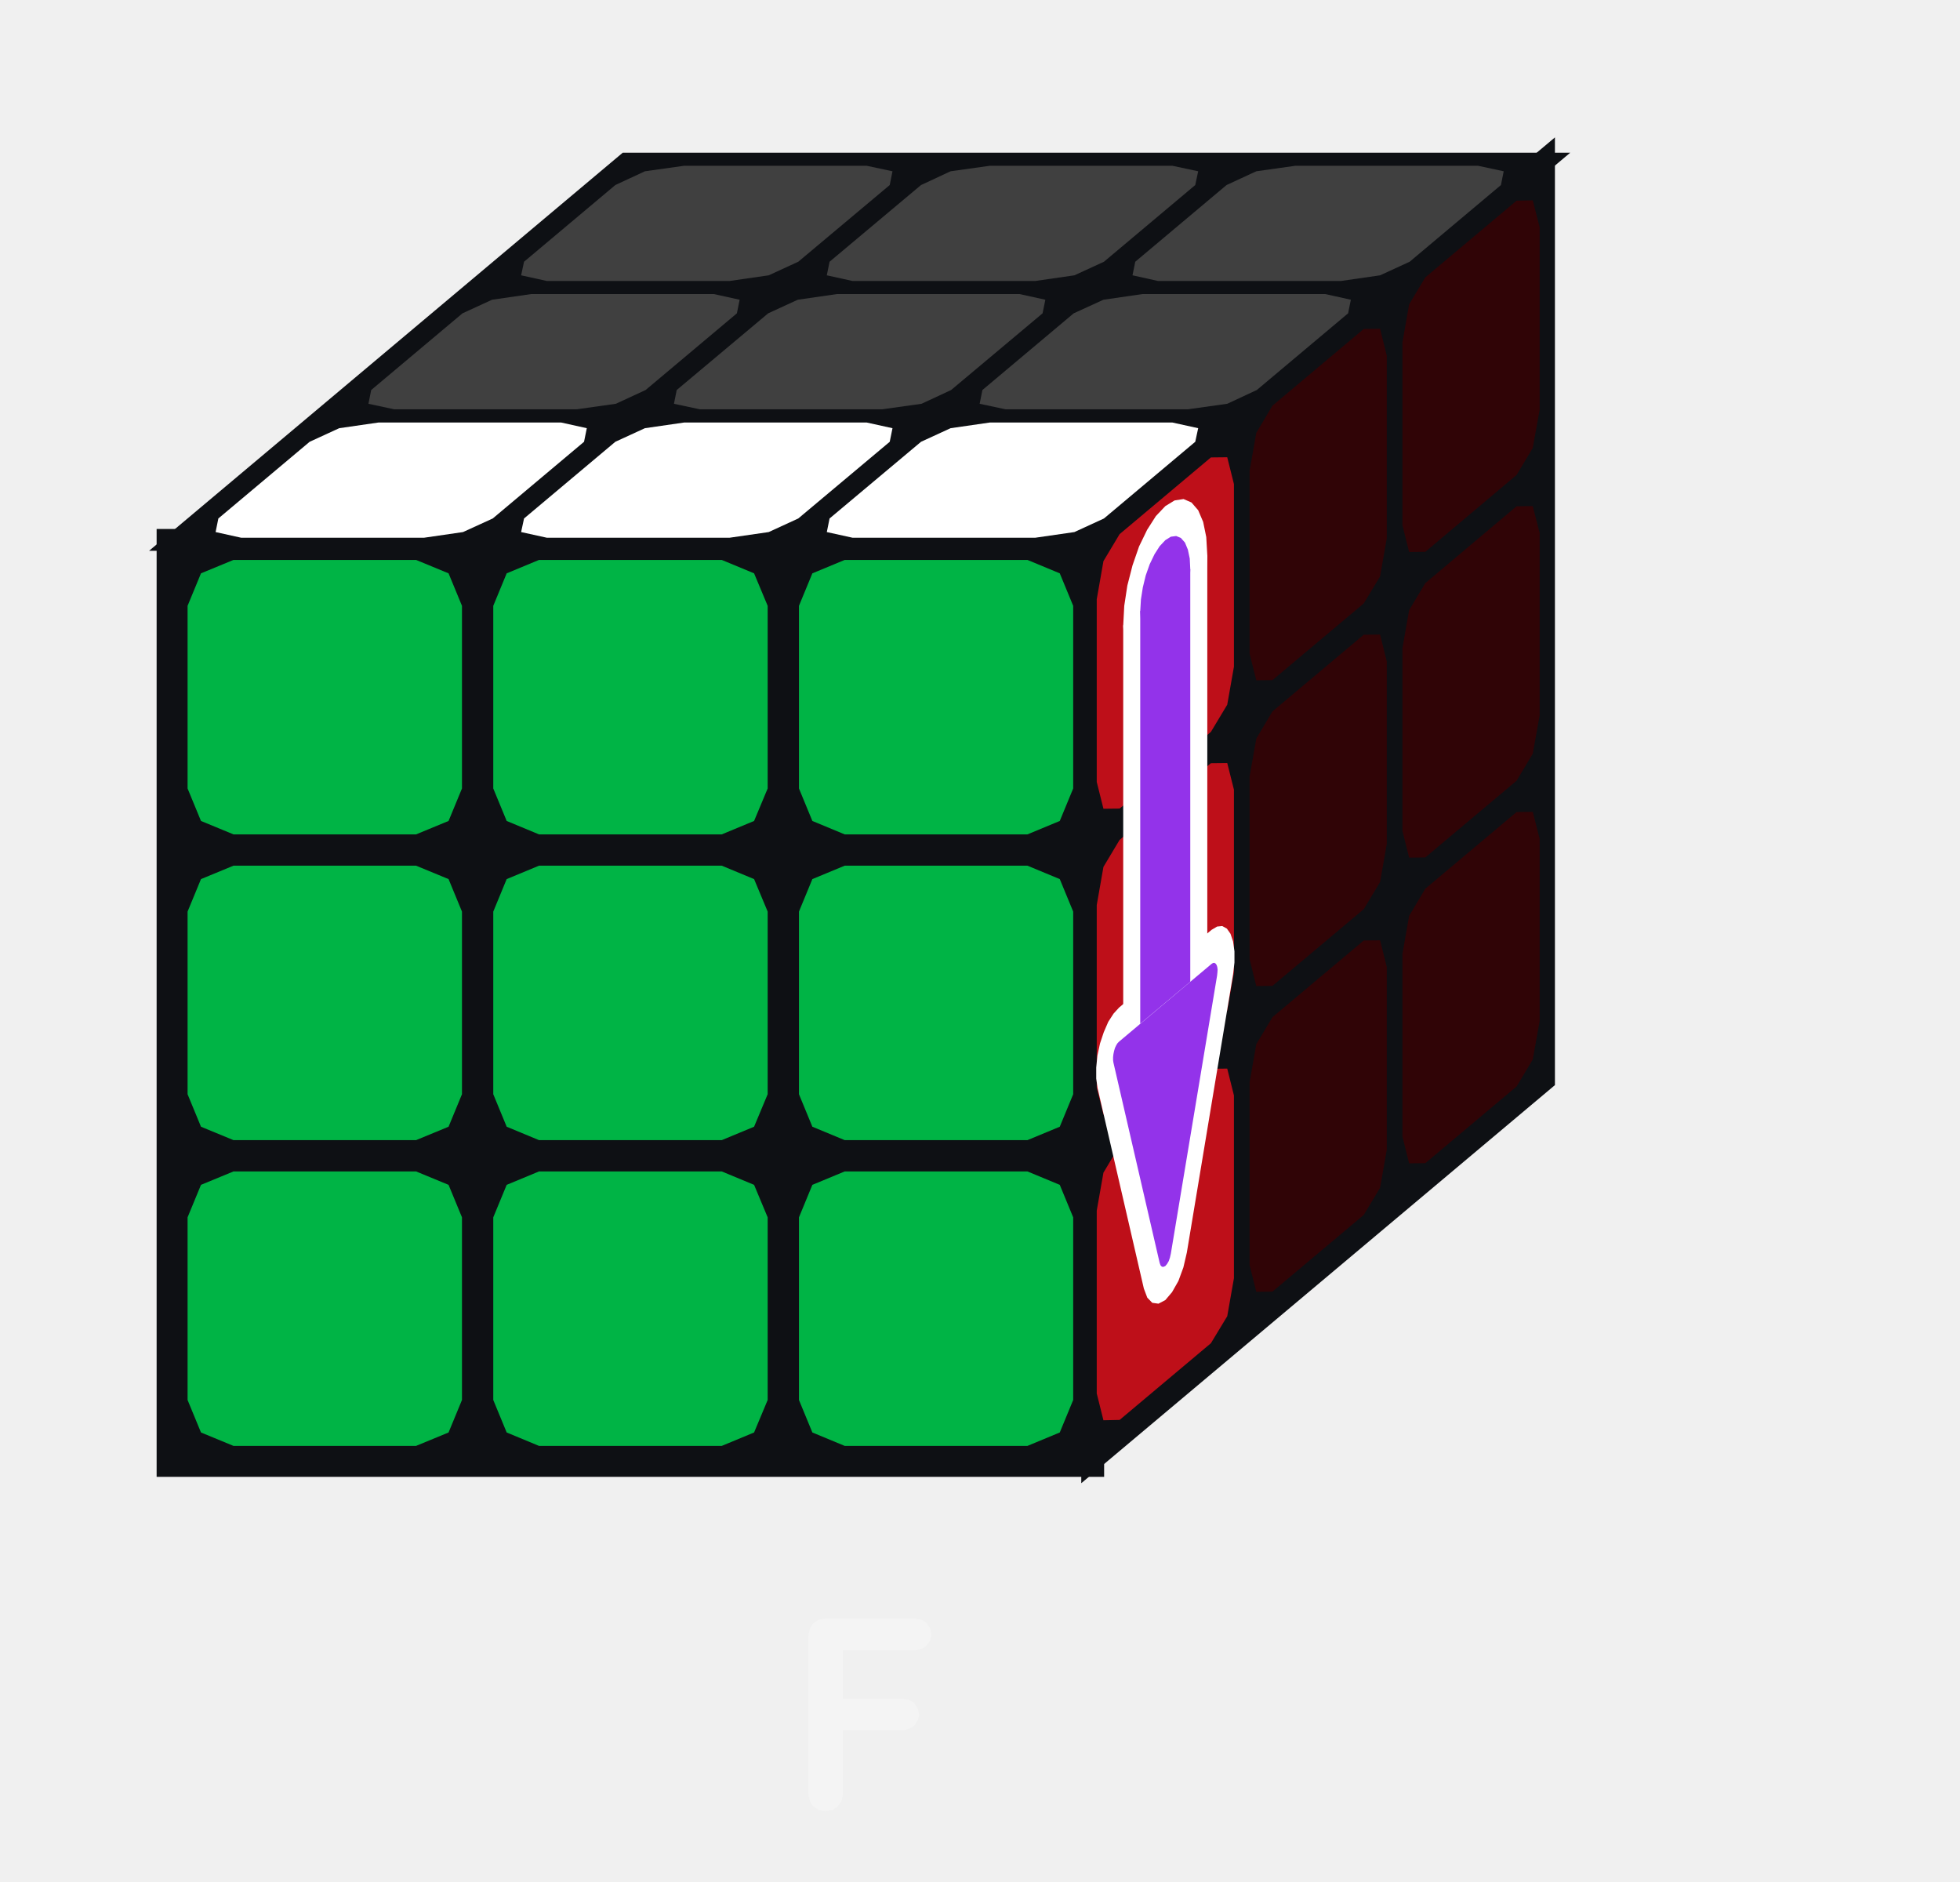
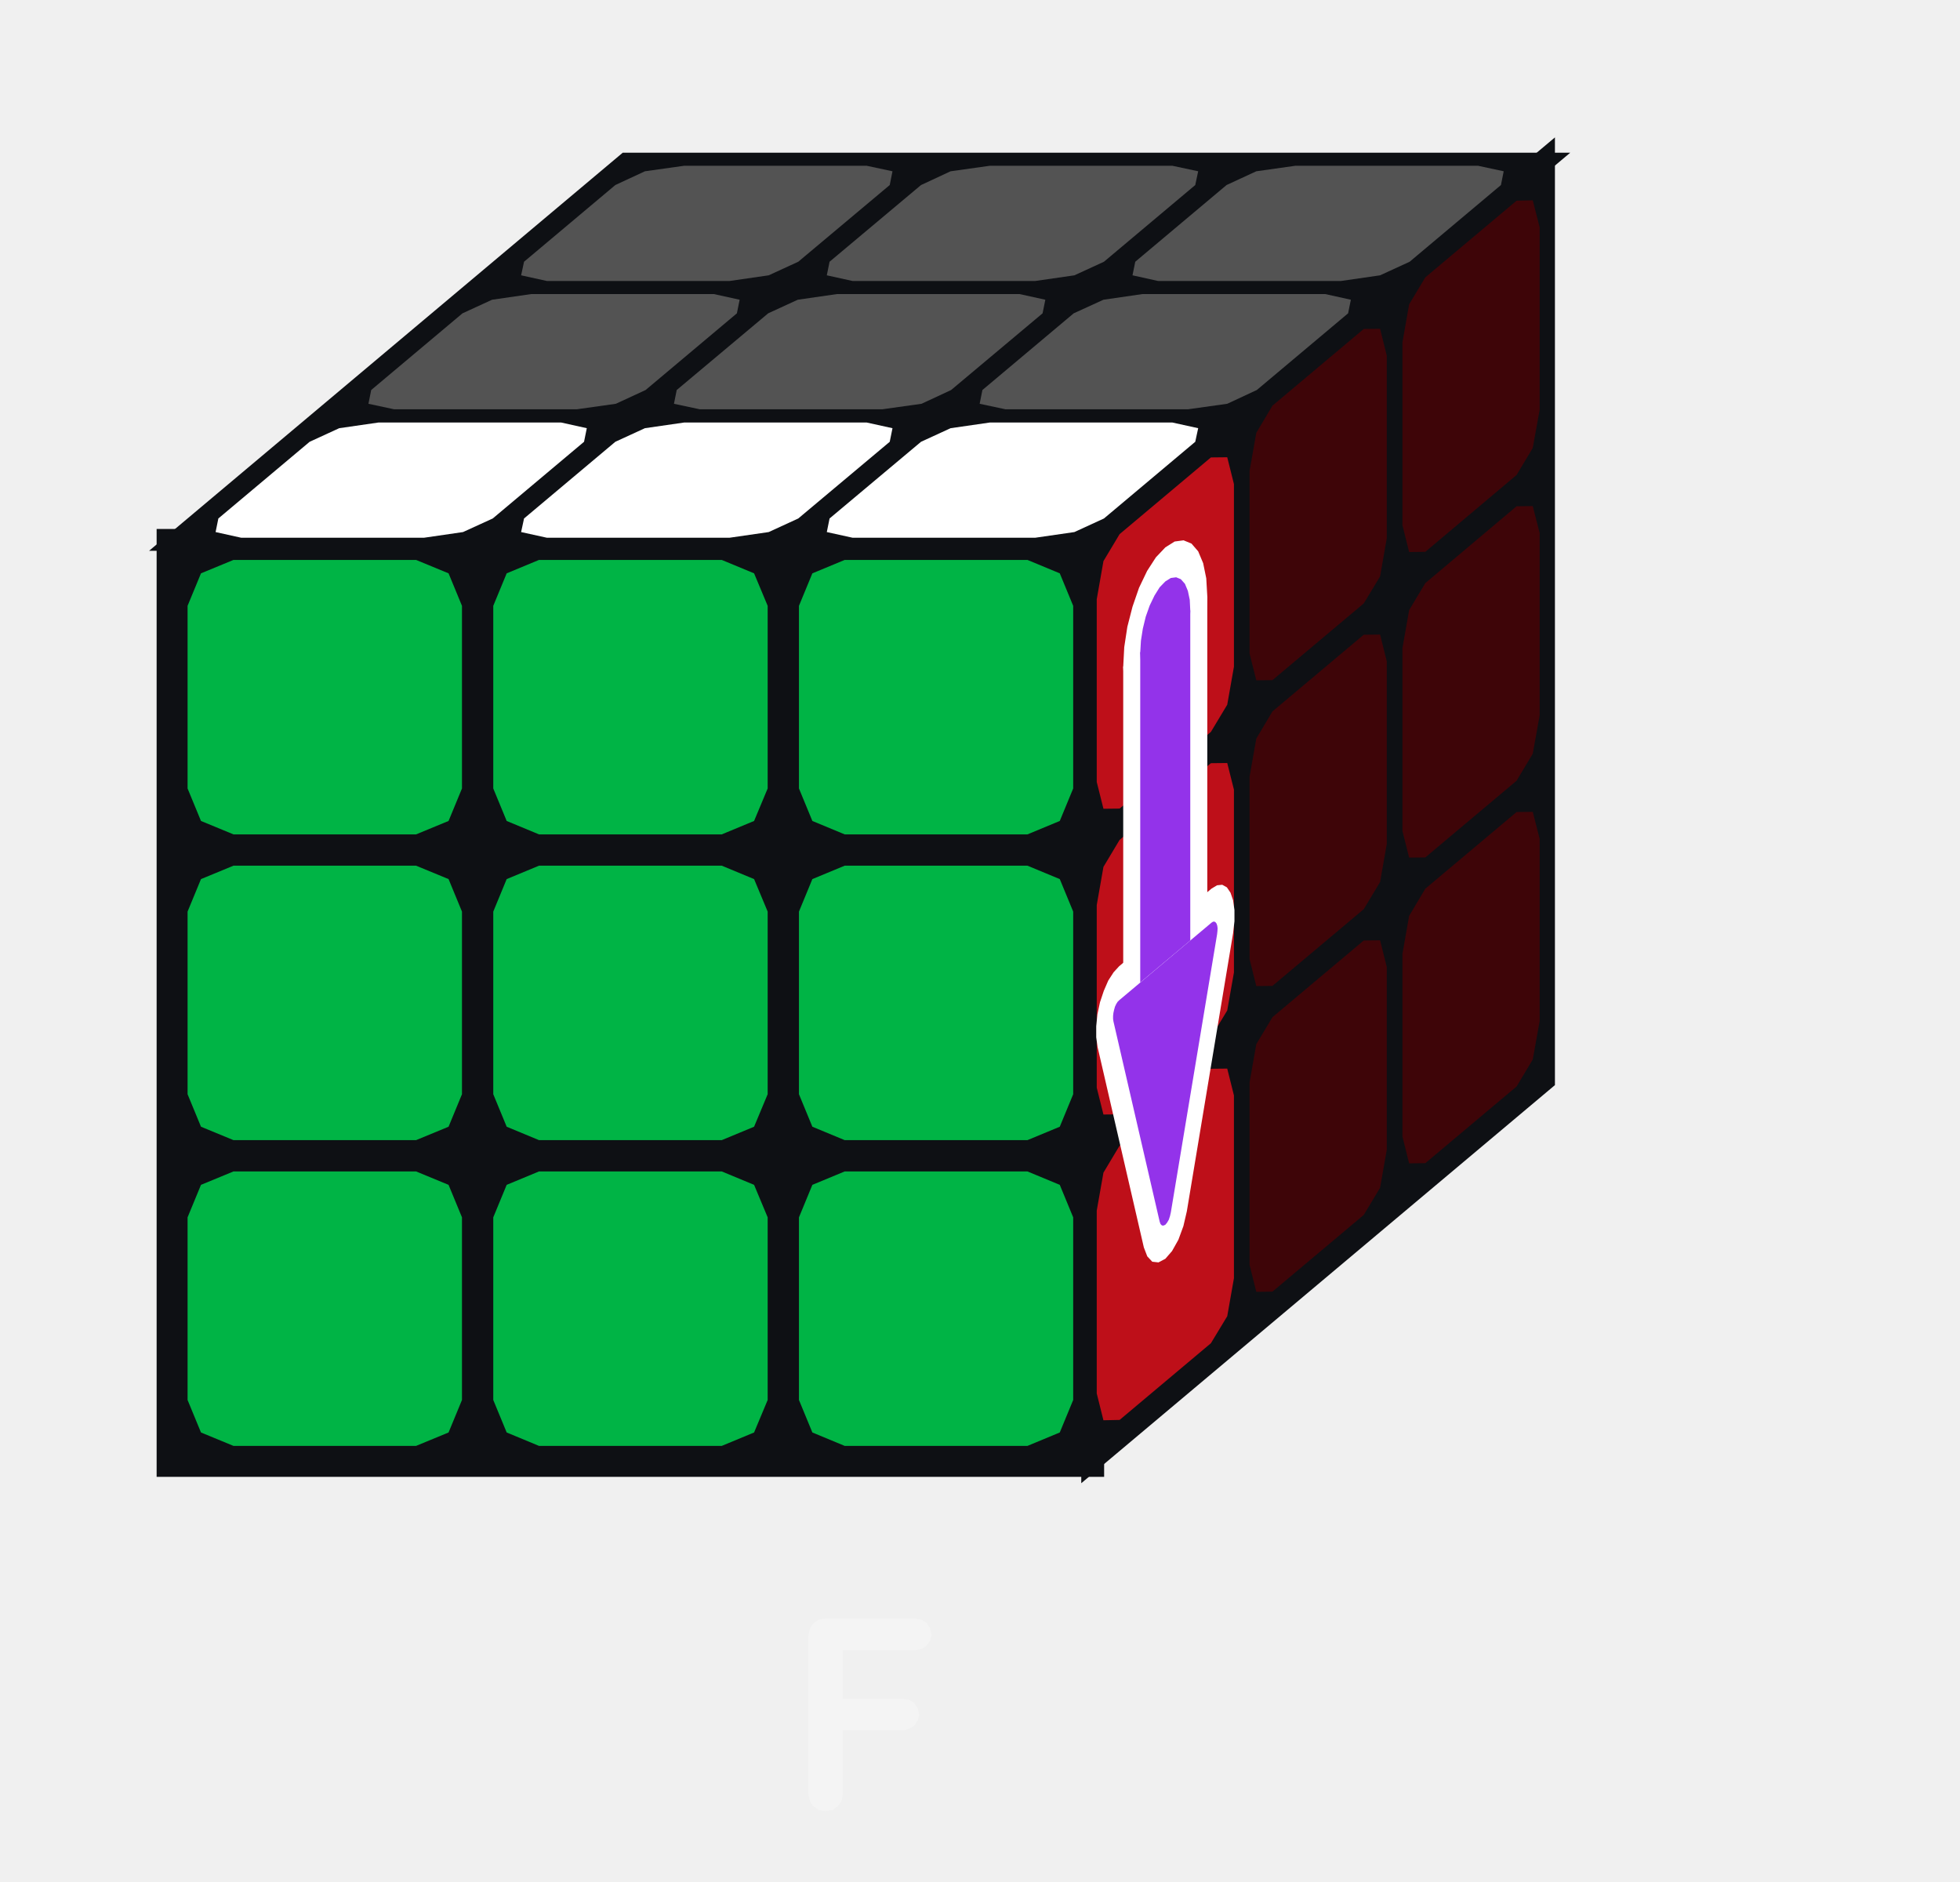
<svg xmlns="http://www.w3.org/2000/svg" viewBox="0 0 114.00 109.20" width="100" height="96">
  <polygon points="9.11,85.76 64.22,85.76 64.22,30.64 9.11,30.64" fill="#0e1014" />
  <polygon points="8.67,31.91 63.78,31.91 91.33,8.76 36.22,8.76" fill="#0e1014" />
  <polygon points="62.89,86.13 90.44,62.98 90.44,7.87 62.89,31.02" fill="#0e1014" />
-   <polygon points="51.75,10.64 51.91,9.84 50.41,9.52 39.79,9.52 37.51,9.84 35.79,10.64 30.48,15.10 30.31,15.89 31.81,16.22 42.43,16.22 44.71,15.89 46.43,15.10" fill="#404040" />
-   <polygon points="69.52,10.64 69.69,9.84 68.19,9.52 57.57,9.52 55.29,9.84 53.57,10.64 48.25,15.10 48.09,15.89 49.59,16.22 60.21,16.22 62.49,15.89 64.21,15.10" fill="#404040" />
-   <polygon points="87.30,10.64 87.46,9.84 85.97,9.52 75.34,9.52 73.07,9.84 71.34,10.64 66.03,15.10 65.87,15.89 67.36,16.22 77.99,16.22 80.27,15.89 81.99,15.10" fill="#404040" />
-   <polygon points="42.86,18.10 43.02,17.31 41.52,16.98 30.90,16.98 28.62,17.31 26.90,18.10 21.59,22.56 21.43,23.36 22.92,23.68 33.55,23.68 35.82,23.36 37.55,22.56" fill="#404040" />
-   <polygon points="60.64,18.10 60.80,17.31 59.30,16.98 48.68,16.98 46.40,17.31 44.68,18.10 39.36,22.56 39.20,23.36 40.70,23.68 51.32,23.68 53.60,23.36 55.32,22.56" fill="#404040" />
-   <polygon points="78.41,18.10 78.57,17.31 77.08,16.98 66.45,16.98 64.18,17.31 62.45,18.10 57.14,22.56 56.98,23.36 58.48,23.68 69.10,23.68 71.38,23.36 73.10,22.56" fill="#404040" />
+   <polygon points="51.75,10.64 51.91,9.84 50.41,9.52 39.79,9.52 37.51,9.84 35.79,10.64 30.48,15.10 30.31,15.89 31.81,16.22 42.43,16.22 44.71,15.89 46.43,15.10" fill="#535353" />
+   <polygon points="69.52,10.64 69.69,9.84 68.19,9.52 57.57,9.52 55.29,9.84 53.57,10.64 48.25,15.10 48.09,15.89 49.59,16.22 60.21,16.22 62.49,15.89 64.21,15.10" fill="#535353" />
+   <polygon points="87.30,10.64 87.46,9.84 85.97,9.52 75.34,9.52 73.07,9.84 71.34,10.64 66.03,15.10 65.87,15.89 67.36,16.22 77.99,16.22 80.27,15.89 81.99,15.10" fill="#535353" />
+   <polygon points="42.86,18.10 43.02,17.31 41.52,16.98 30.90,16.98 28.62,17.31 26.90,18.10 21.59,22.56 21.43,23.36 22.92,23.68 33.55,23.68 35.82,23.36 37.55,22.56" fill="#535353" />
+   <polygon points="60.64,18.10 60.80,17.31 59.30,16.98 48.68,16.98 46.40,17.31 44.68,18.10 39.36,22.56 39.20,23.36 40.70,23.68 51.32,23.68 53.60,23.36 55.32,22.56" fill="#535353" />
+   <polygon points="78.41,18.10 78.57,17.31 77.08,16.98 66.45,16.98 64.18,17.31 62.45,18.10 57.14,22.56 56.98,23.36 58.48,23.68 69.10,23.68 71.38,23.36 73.10,22.56" fill="#535353" />
  <polygon points="33.97,25.57 34.13,24.78 32.64,24.45 22.01,24.45 19.73,24.78 18.01,25.57 12.70,30.03 12.54,30.82 14.03,31.15 24.66,31.15 26.93,30.82 28.66,30.03" fill="#ffffff" />
  <polygon points="51.75,25.57 51.91,24.78 50.41,24.45 39.79,24.45 37.51,24.78 35.79,25.57 30.48,30.03 30.31,30.82 31.81,31.15 42.43,31.15 44.71,30.82 46.43,30.03" fill="#ffffff" />
  <polygon points="69.52,25.57 69.69,24.78 68.19,24.45 57.57,24.45 55.29,24.78 53.57,25.57 48.25,30.03 48.09,30.82 49.59,31.15 60.21,31.15 62.49,30.82 64.21,30.03" fill="#ffffff" />
  <polygon points="71.77,28.03 71.38,26.47 70.43,26.48 65.12,30.94 64.18,32.51 63.79,34.73 63.79,45.35 64.18,46.91 65.12,46.90 70.43,42.44 71.38,40.86 71.77,38.65" fill="#be0f19" />
-   <polygon points="80.66,20.56 80.27,19.00 79.32,19.01 74.01,23.47 73.07,25.05 72.68,27.26 72.68,37.89 73.07,39.44 74.01,39.43 79.32,34.97 80.27,33.40 80.66,31.18" fill="#300406" />
-   <polygon points="89.55,13.09 89.15,11.53 88.21,11.55 82.90,16.01 81.96,17.58 81.57,19.79 81.57,30.42 81.96,31.98 82.90,31.97 88.21,27.50 89.15,25.93 89.55,23.72" fill="#300406" />
+   <polygon points="80.66,20.56 80.27,19.00 79.32,19.01 74.01,23.47 73.07,25.05 72.68,27.26 72.68,37.89 73.07,39.44 74.01,39.43 79.32,34.97 80.27,33.40 80.66,31.18" fill="#3e0508" />
+   <polygon points="89.55,13.09 89.15,11.53 88.21,11.55 82.90,16.01 81.96,17.58 81.57,19.79 81.57,30.42 81.96,31.98 82.90,31.97 88.21,27.50 89.15,25.93 89.55,23.72" fill="#3e0508" />
  <polygon points="71.77,45.80 71.38,44.25 70.43,44.26 65.12,48.72 64.18,50.29 63.79,52.51 63.79,63.13 64.18,64.69 65.12,64.68 70.43,60.21 71.38,58.64 71.77,56.43" fill="#be0f19" />
-   <polygon points="80.66,38.34 80.27,36.78 79.32,36.79 74.01,41.25 73.07,42.83 72.68,45.04 72.68,55.66 73.07,57.22 74.01,57.21 79.32,52.75 80.27,51.17 80.66,48.96" fill="#300406" />
-   <polygon points="89.55,30.87 89.15,29.31 88.21,29.32 82.90,33.79 81.96,35.36 81.57,37.57 81.57,48.20 81.96,49.75 82.90,49.74 88.21,45.28 89.15,43.71 89.55,41.49" fill="#300406" />
+   <polygon points="80.66,38.34 80.27,36.78 79.32,36.79 74.01,41.25 73.07,42.83 72.68,45.04 72.68,55.66 73.07,57.22 74.01,57.21 79.32,52.75 80.27,51.17 80.66,48.96" fill="#3e0508" />
+   <polygon points="89.55,30.87 89.15,29.31 88.21,29.32 82.90,33.79 81.96,35.36 81.57,37.57 81.57,48.20 81.96,49.75 82.90,49.74 88.21,45.28 89.15,43.71 89.55,41.49" fill="#3e0508" />
  <polygon points="71.77,63.58 71.38,62.02 70.43,62.03 65.12,66.50 64.18,68.07 63.79,70.28 63.79,80.91 64.18,82.47 65.12,82.45 70.43,77.99 71.38,76.42 71.77,74.21" fill="#be0f19" />
-   <polygon points="80.66,56.11 80.27,54.56 79.32,54.57 74.01,59.03 73.07,60.60 72.68,62.82 72.68,73.44 73.07,75.00 74.01,74.99 79.32,70.53 80.27,68.95 80.66,66.74" fill="#300406" />
-   <polygon points="89.55,48.65 89.15,47.09 88.21,47.10 82.90,51.56 81.96,53.14 81.57,55.35 81.57,65.97 81.96,67.53 82.90,67.52 88.21,63.06 89.15,61.49 89.55,59.27" fill="#300406" />
+   <polygon points="80.66,56.11 80.27,54.56 79.32,54.57 74.01,59.03 73.07,60.60 72.68,62.82 72.68,73.44 73.07,75.00 74.01,74.99 79.32,70.53 80.27,68.95 80.66,66.74" fill="#3e0508" />
+   <polygon points="89.55,48.65 89.15,47.09 88.21,47.10 82.90,51.56 81.96,53.14 81.57,55.35 81.57,65.97 81.96,67.53 82.90,67.52 88.21,63.06 89.15,61.49 89.55,59.27" fill="#3e0508" />
  <polygon points="26.87,35.11 26.09,33.22 24.20,32.44 13.58,32.44 11.69,33.22 10.91,35.11 10.91,45.73 11.69,47.62 13.58,48.40 24.20,48.40 26.09,47.62 26.87,45.73" fill="#00b445" />
  <polygon points="44.65,35.11 43.86,33.22 41.98,32.44 31.35,32.44 29.47,33.22 28.69,35.11 28.69,45.73 29.47,47.62 31.35,48.40 41.98,48.40 43.86,47.62 44.65,45.73" fill="#00b445" />
  <polygon points="62.42,35.11 61.64,33.22 59.76,32.44 49.13,32.44 47.25,33.22 46.47,35.11 46.47,45.73 47.25,47.62 49.13,48.40 59.76,48.40 61.64,47.62 62.42,45.73" fill="#00b445" />
  <polygon points="26.87,52.89 26.09,51.00 24.20,50.22 13.58,50.22 11.69,51.00 10.91,52.89 10.91,63.51 11.69,65.40 13.58,66.18 24.20,66.18 26.09,65.40 26.87,63.51" fill="#00b445" />
  <polygon points="44.65,52.89 43.86,51.00 41.98,50.22 31.35,50.22 29.47,51.00 28.69,52.89 28.69,63.51 29.47,65.40 31.35,66.18 41.98,66.18 43.86,65.40 44.65,63.51" fill="#00b445" />
  <polygon points="62.42,52.89 61.64,51.00 59.76,50.22 49.13,50.22 47.25,51.00 46.47,52.89 46.47,63.51 47.25,65.40 49.13,66.18 59.76,66.18 61.64,65.40 62.42,63.51" fill="#00b445" />
  <polygon points="26.87,70.67 26.09,68.78 24.20,68.00 13.58,68.00 11.69,68.78 10.91,70.67 10.91,81.29 11.69,83.18 13.58,83.96 24.20,83.96 26.09,83.18 26.87,81.29" fill="#00b445" />
  <polygon points="44.65,70.67 43.86,68.78 41.98,68.00 31.35,68.00 29.47,68.78 28.69,70.67 28.69,81.29 29.47,83.18 31.35,83.96 41.98,83.96 43.86,83.18 44.65,81.29" fill="#00b445" />
  <polygon points="62.42,70.67 61.64,68.78 59.76,68.00 49.13,68.00 47.25,68.78 46.47,70.67 46.47,81.29 47.25,83.18 49.13,83.96 59.76,83.96 61.64,83.18 62.42,81.29" fill="#00b445" />
-   <polygon points="70.22,32.15 70.22,56.14 65.33,60.24 65.33,36.25" fill="#ffffff" />
-   <polygon points="70.22,32.15 70.16,31.11 69.98,30.23 69.69,29.55 69.30,29.10 68.84,28.90 68.32,28.98 67.78,29.31 67.23,29.89 66.72,30.69 66.25,31.66 65.87,32.76 65.57,33.93 65.39,35.11 65.33,36.25 65.39,37.29 65.57,38.17 65.87,38.85 66.25,39.30 66.72,39.50 67.23,39.42 67.78,39.09 68.32,38.51 68.84,37.71 69.30,36.74 69.69,35.64 69.98,34.47 70.16,33.29" fill="#ffffff" />
-   <polygon points="70.47,53.95 70.79,53.76 71.09,53.73 71.36,53.88 71.57,54.18 71.72,54.63 71.80,55.20 71.80,55.85 71.72,56.54 69.03,72.72 68.83,73.58 68.54,74.37 68.17,75.02 67.78,75.48 67.38,75.69 67.02,75.64 66.73,75.34 66.53,74.81 63.84,63.16 63.76,62.60 63.76,61.96 63.83,61.26 63.98,60.56 64.20,59.90 64.46,59.30 64.77,58.82 65.09,58.47" fill="#ffffff" />
-   <polygon points="69.23,32.98 69.23,56.97 66.32,59.41 66.32,35.42" fill="#9333ea" />
-   <polygon points="69.23,32.98 69.20,32.36 69.09,31.84 68.92,31.43 68.68,31.16 68.41,31.05 68.10,31.09 67.78,31.29 67.45,31.64 67.15,32.11 66.87,32.69 66.64,33.34 66.47,34.04 66.36,34.74 66.32,35.42 66.36,36.04 66.47,36.56 66.64,36.97 66.87,37.24 67.15,37.35 67.45,37.31 67.78,37.11 68.10,36.76 68.41,36.29 68.68,35.71 68.92,35.06 69.09,34.36 69.20,33.66" fill="#9333ea" />
-   <polygon points="70.47,55.93 70.55,55.88 70.63,55.87 70.70,55.91 70.76,55.99 70.80,56.11 70.82,56.26 70.81,56.42 70.79,56.61 68.10,72.78 68.05,73.00 67.98,73.21 67.88,73.38 67.78,73.50 67.67,73.55 67.58,73.54 67.50,73.46 67.45,73.32 64.76,61.67 64.74,61.53 64.74,61.36 64.76,61.18 64.80,60.99 64.85,60.82 64.92,60.67 65.00,60.54 65.09,60.45" fill="#9333ea" />
+   <polygon points="70.22,34.55 70.22,53.74 65.33,57.84 65.33,38.65" fill="#ffffff" />
+   <polygon points="70.22,34.55 70.16,33.51 69.98,32.63 69.69,31.94 69.30,31.49 68.84,31.30 68.32,31.37 67.78,31.71 67.23,32.29 66.72,33.08 66.25,34.06 65.87,35.16 65.57,36.33 65.39,37.51 65.33,38.65 65.39,39.69 65.57,40.57 65.87,41.25 66.25,41.70 66.72,41.90 67.23,41.82 67.78,41.49 68.32,40.91 68.84,40.11 69.30,39.14 69.69,38.04 69.98,36.87 70.16,35.68" fill="#ffffff" />
+   <polygon points="70.47,51.55 70.79,51.36 71.09,51.33 71.36,51.48 71.57,51.79 71.72,52.23 71.80,52.80 71.80,53.45 71.72,54.15 69.03,70.32 68.83,71.18 68.54,71.97 68.17,72.63 67.78,73.08 67.38,73.29 67.02,73.25 66.73,72.94 66.53,72.42 63.84,60.77 63.76,60.20 63.76,59.56 63.83,58.86 63.98,58.16 64.20,57.50 64.46,56.90 64.77,56.42 65.09,56.07" fill="#ffffff" />
+   <polygon points="69.23,35.38 69.23,54.57 66.32,57.01 66.32,37.82" fill="#9333ea" />
+   <polygon points="69.23,35.38 69.20,34.76 69.09,34.24 68.92,33.83 68.68,33.56 68.41,33.45 68.10,33.49 67.78,33.69 67.45,34.03 67.15,34.51 66.87,35.09 66.64,35.74 66.47,36.44 66.36,37.14 66.32,37.82 66.36,38.44 66.47,38.96 66.64,39.37 66.87,39.64 67.15,39.75 67.45,39.71 67.78,39.51 68.10,39.16 68.41,38.69 68.68,38.11 68.92,37.46 69.09,36.76 69.20,36.06" fill="#9333ea" />
+   <polygon points="70.47,53.53 70.55,53.48 70.63,53.47 70.70,53.51 70.76,53.59 70.80,53.71 70.82,53.86 70.81,54.03 70.79,54.21 68.10,70.38 68.05,70.60 67.98,70.81 67.88,70.98 67.78,71.10 67.67,71.15 67.58,71.14 67.50,71.06 67.45,70.92 64.76,59.27 64.74,59.13 64.74,58.96 64.76,58.78 64.80,58.60 64.85,58.42 64.92,58.27 65.00,58.14 65.09,58.05" fill="#9333ea" />
  <polygon points="48.03,105.20 47.62,105.13 47.30,104.92 47.10,104.61 47.02,104.22 47.02,94.98 47.10,94.59 47.30,94.28 47.62,94.07 48.00,94.00 53.20,94.00 53.58,94.06 53.90,94.26 54.10,94.57 54.18,94.94 54.10,95.27 53.90,95.57 53.58,95.77 53.20,95.84 48.88,95.84 49.02,95.65 49.02,98.86 48.91,98.66 52.48,98.66 52.86,98.72 53.18,98.92 53.38,99.22 53.46,99.60 53.38,99.93 53.18,100.22 52.86,100.42 52.48,100.50 48.88,100.50 49.02,100.35 49.02,104.22 48.95,104.61 48.73,104.92 48.41,105.13" fill="#f4f4f4" />
</svg>
